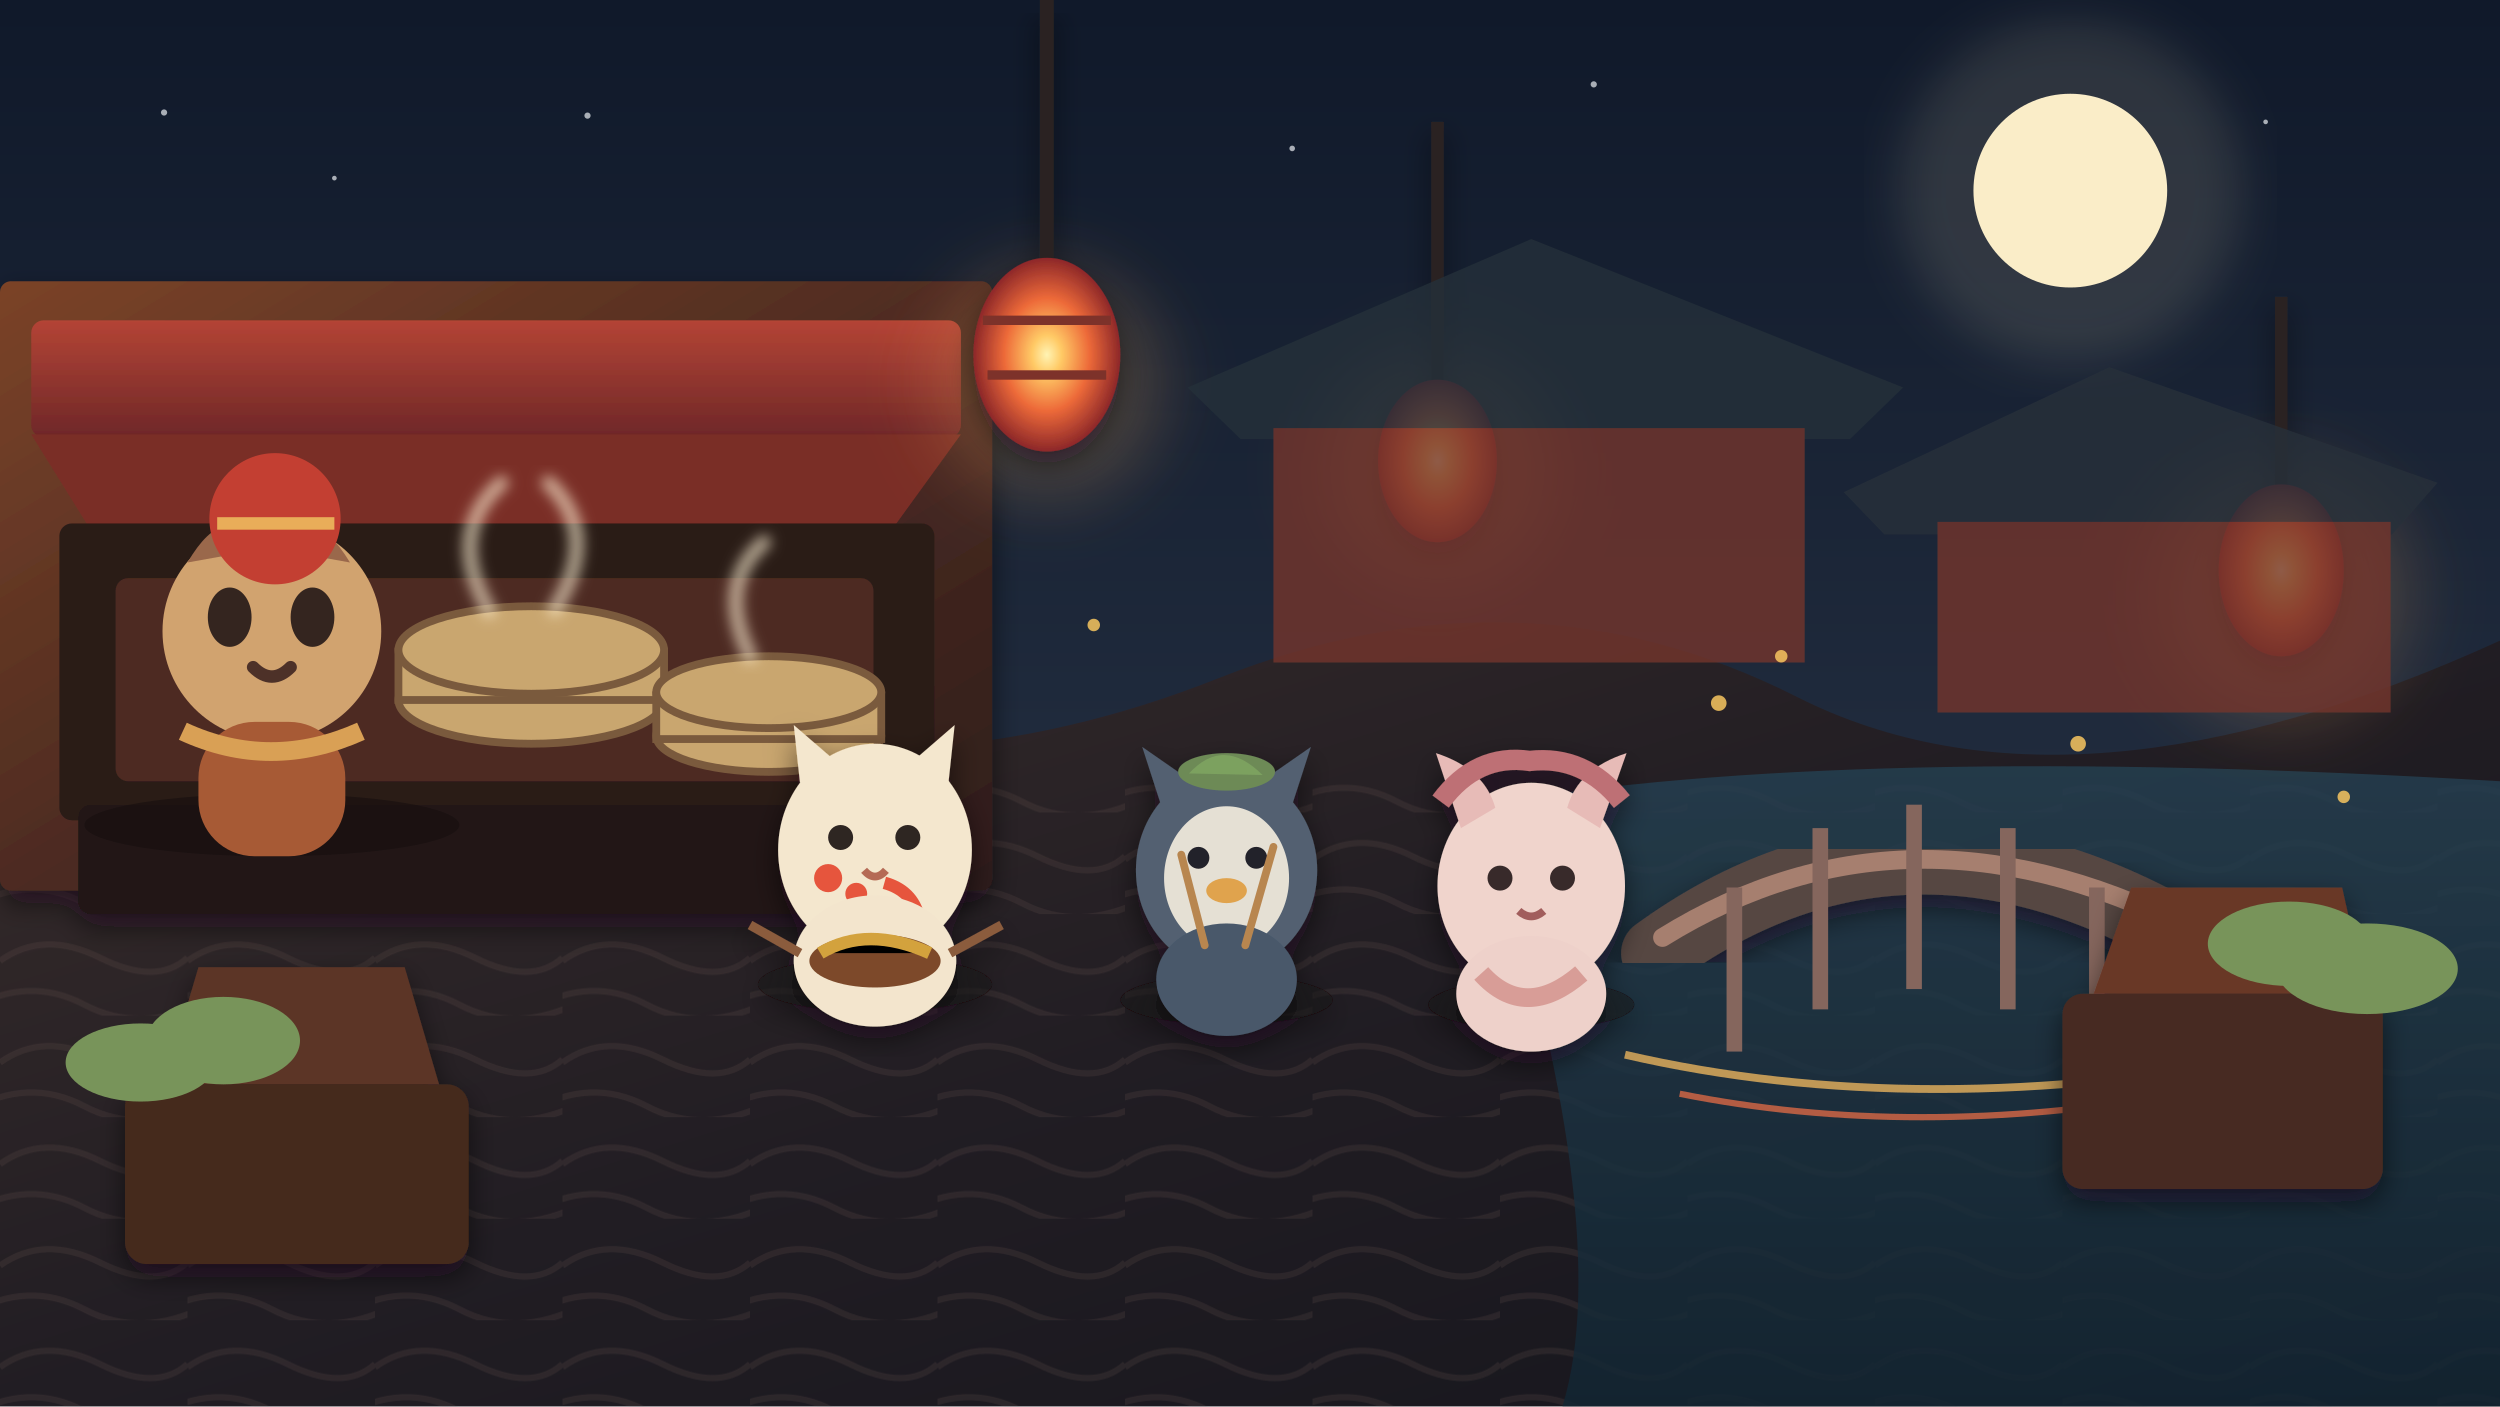
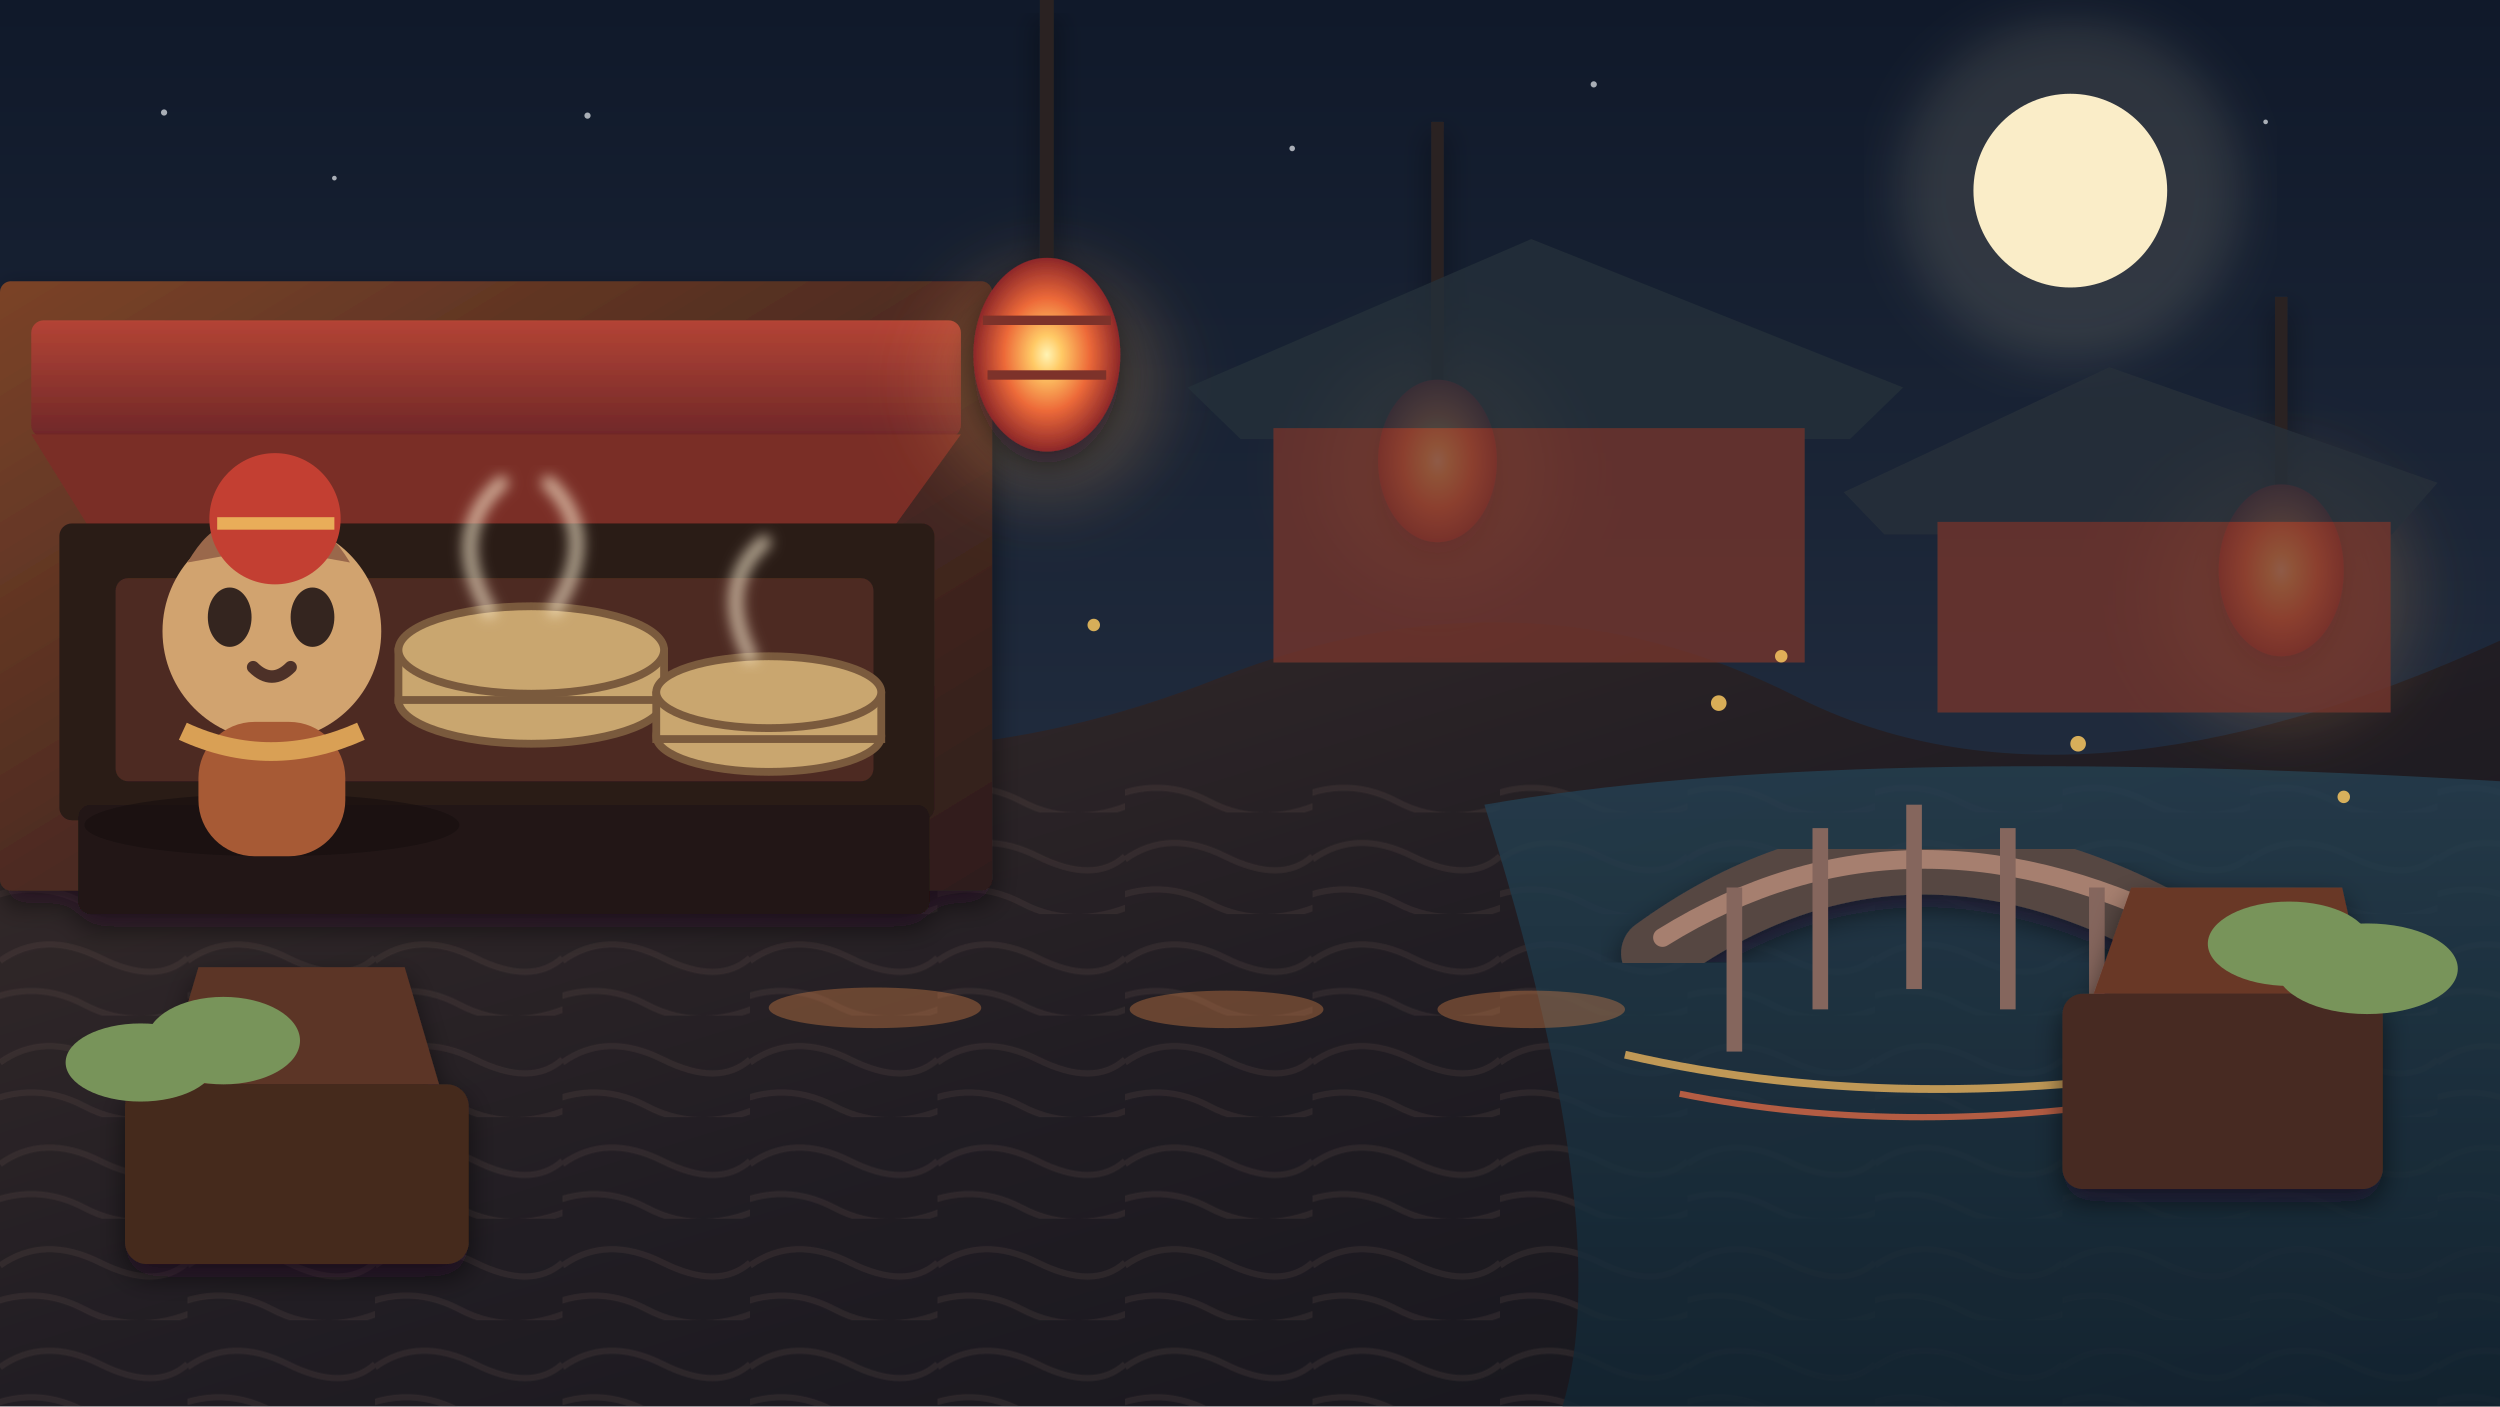
<svg xmlns="http://www.w3.org/2000/svg" viewBox="0 0 1600 900">
  <defs>
    <linearGradient id="sky" x1="0" y1="0" x2="0" y2="1">
      <stop stop-color="#10192a" />
      <stop offset=".55" stop-color="#202b3d" />
      <stop offset="1" stop-color="#3b2730" />
    </linearGradient>
    <linearGradient id="street" x1="0" y1="0" x2="1" y2="1">
      <stop stop-color="#392d2b" />
      <stop offset=".5" stop-color="#211d23" />
      <stop offset="1" stop-color="#15151c" />
    </linearGradient>
    <linearGradient id="wood" x1="0" y1="0" x2="1" y2="1">
      <stop stop-color="#7b4327" />
      <stop offset=".5" stop-color="#4d2b22" />
      <stop offset="1" stop-color="#2e1d1c" />
    </linearGradient>
    <linearGradient id="awning" x1="0" y1="0" x2="0" y2="1">
      <stop stop-color="#b44435" />
      <stop offset="1" stop-color="#6e2728" />
    </linearGradient>
    <radialGradient id="lantern">
      <stop stop-color="#fff3b3" />
      <stop offset=".2" stop-color="#ffca66" />
      <stop offset=".58" stop-color="#ed6a39" />
      <stop offset="1" stop-color="#8d2729" />
    </radialGradient>
    <radialGradient id="lampGlow">
      <stop stop-color="#ffd883" stop-opacity=".65" />
      <stop offset="1" stop-color="#ff9b45" stop-opacity="0" />
    </radialGradient>
    <linearGradient id="water" x1="0" y1="0" x2="0" y2="1">
      <stop stop-color="#243f50" />
      <stop offset="1" stop-color="#122532" />
    </linearGradient>
    <filter id="blur">
      <feGaussianBlur stdDeviation="15" />
    </filter>
    <filter id="soft">
      <feGaussianBlur stdDeviation="4" />
    </filter>
    <filter id="shadow">
      <feDropShadow dx="0" dy="8" stdDeviation="9" flood-color="#08070a" flood-opacity=".55" />
    </filter>
    <pattern id="stones" width="120" height="65" patternUnits="userSpaceOnUse">
      <path d="M0 30Q28 10 64 28t56 0M-20 61q38-22 74-3t78-2" fill="none" stroke="#6b5550" stroke-width="4" opacity=".22" />
    </pattern>
  </defs>
  <rect width="1600" height="900" fill="url(#sky)" />
  <circle cx="1325" cy="122" r="62" fill="#f9edc9" />
  <circle cx="1325" cy="122" r="110" fill="#fff2c5" opacity=".12" filter="url(#blur)" />
  <g fill="#e9edf1" opacity=".7">
    <circle cx="105" cy="72" r="2" />
    <circle cx="214" cy="114" r="1.5" />
    <circle cx="376" cy="74" r="2" />
    <circle cx="827" cy="95" r="1.8" />
    <circle cx="1020" cy="54" r="2" />
    <circle cx="1450" cy="78" r="1.5" />
  </g>
  <path d="M0 475Q210 405 398 458T780 434T1150 446T1600 410V900H0Z" fill="url(#street)" />
  <rect y="500" width="1600" height="400" fill="url(#stones)" opacity=".9" />
  <path d="M950 515Q1180 475 1600 500V900H1000Q1035 785 950 515Z" fill="url(#water)" opacity=".84" />
  <path d="M1060 610Q1225 490 1415 610" fill="none" stroke="#564643" stroke-width="45" stroke-linecap="round" filter="url(#shadow)" />
  <path d="M1064 600Q1225 500 1412 600" fill="none" stroke="#a67f6f" stroke-width="12" stroke-linecap="round" />
  <g stroke="#85665d" stroke-width="10">
    <path d="M1110 568v105" />
    <path d="M1165 530v116" />
    <path d="M1225 515v118" />
    <path d="M1285 530v116" />
    <path d="M1342 568v105" />
  </g>
  <g opacity=".75">
    <path d="M1040 675q190 44 420 0" fill="none" stroke="#f5bb5f" stroke-width="5" />
    <path d="M1075 700q150 30 320 0" fill="none" stroke="#e66c46" stroke-width="4" />
  </g>
  <g filter="url(#shadow)">
    <rect x="0" y="180" width="635" height="390" rx="7" fill="url(#wood)" />
    <rect x="20" y="205" width="595" height="75" rx="8" fill="url(#awning)" />
    <path d="M20 278h595l-42 58H56Z" fill="#7a2d27" />
    <rect x="38" y="335" width="560" height="190" rx="8" fill="#2b1b19" />
    <rect x="74" y="370" width="485" height="130" rx="8" fill="#4d2b20" />
    <rect x="50" y="515" width="545" height="70" rx="8" fill="#241917" />
  </g>
  <g transform="translate(82 330)">
    <ellipse cx="92" cy="198" rx="120" ry="20" fill="#150e0e" opacity=".6" />
    <circle cx="92" cy="74" r="70" fill="#d1a36f" />
    <ellipse cx="65" cy="65" rx="14" ry="19" fill="#34251f" />
    <ellipse cx="118" cy="65" rx="14" ry="19" fill="#34251f" />
    <path d="M80 97q12 12 24 0" fill="none" stroke="#4d3128" stroke-width="8" stroke-linecap="round" />
    <path d="M38 30q25-43 50-9M142 30q-26-43-50-9" fill="#9a684b" />
    <rect x="45" y="132" width="94" height="86" rx="36" fill="#a75a35" />
    <path d="M35 138q56 26 114 0" fill="none" stroke="#d9a055" stroke-width="12" />
    <circle cx="94" cy="2" r="42" fill="#c33f32" />
    <path d="M57 5h75" stroke="#e9ad59" stroke-width="8" />
  </g>
  <g fill="#c9a66f" stroke="#7a5a3d" stroke-width="5">
    <ellipse cx="340" cy="448" rx="85" ry="28" />
    <rect x="255" y="417" width="170" height="31" />
    <ellipse cx="340" cy="416" rx="85" ry="28" />
    <ellipse cx="492" cy="471" rx="72" ry="23" />
    <rect x="420" y="445" width="144" height="28" />
    <ellipse cx="492" cy="443" rx="72" ry="23" />
  </g>
  <g opacity=".65" filter="url(#soft)" stroke="#fff1d4" stroke-width="9" fill="none" stroke-linecap="round">
    <path d="M313 391q-28-50 8-82" />
    <path d="M355 390q30-48-4-81" />
    <path d="M480 420q-22-46 9-73" />
  </g>
  <g opacity=".6" filter="url(#blur)">
    <circle cx="670" cy="245" r="100" fill="url(#lampGlow)" />
    <circle cx="920" cy="300" r="100" fill="url(#lampGlow)" />
    <circle cx="1460" cy="380" r="110" fill="url(#lampGlow)" />
  </g>
  <g filter="url(#shadow)">
    <path d="M670 0v175" stroke="#2c2020" stroke-width="9" />
    <ellipse cx="670" cy="227" rx="47" ry="62" fill="url(#lantern)" />
    <path d="M629 205h82M632 240h76" stroke="#7d3029" stroke-width="6" />
    <path d="M920 78v170" stroke="#2c2020" stroke-width="8" />
    <ellipse cx="920" cy="295" rx="38" ry="52" fill="url(#lantern)" />
    <path d="M1460 190v130" stroke="#2c2020" stroke-width="8" />
    <ellipse cx="1460" cy="365" rx="40" ry="55" fill="url(#lantern)" />
  </g>
  <g opacity=".8">
    <path d="M760 248l220-95 238 95-34 33H794Z" fill="#243039" />
    <path d="M1180 315l170-80 210 74-29 33h-325Z" fill="#27303a" />
    <g fill="#73352c">
      <rect x="815" y="274" width="340" height="150" />
      <rect x="1240" y="334" width="290" height="122" />
    </g>
  </g>
-   <g transform="translate(560 480)" filter="url(#shadow)">
-     <ellipse cx="0" cy="150" rx="75" ry="18" fill="#130d0d" opacity=".5" />
-     <ellipse cx="0" cy="64" rx="62" ry="68" fill="#f4e7ce" />
-     <path d="M-48 21l-4-37 30 26M47 21l4-37-30 26" fill="#f4e7ce" />
-     <circle cx="-22" cy="56" r="8" fill="#2e2522" />
-     <circle cx="21" cy="56" r="8" fill="#2e2522" />
-     <path d="M-7 77q7 8 14 0" fill="none" stroke="#b56b55" stroke-width="5" />
-     <g fill="#e6553d">
-       <circle cx="-30" cy="82" r="9" />
-       <circle cx="-12" cy="92" r="7" />
-       <path d="M6 85q18 5 22 22" stroke="#e6553d" stroke-width="8" fill="none" />
-     </g>
-     <ellipse cx="0" cy="135" rx="52" ry="42" fill="#f3e5cd" />
-     <ellipse cx="0" cy="135" rx="42" ry="17" fill="#7d4a2b" />
-     <path d="M-35 130q30-18 70 0" stroke="#d3a23e" stroke-width="8" />
-     <path d="M-48 130l-32-18M48 130l33-18" stroke="#8b5c3d" stroke-width="6" />
-   </g>
-   <g transform="translate(785 500)" filter="url(#shadow)">
-     <ellipse cx="0" cy="140" rx="68" ry="16" fill="#130d0d" opacity=".5" />
-     <ellipse cx="0" cy="57" rx="58" ry="64" fill="#526071" />
-     <ellipse cx="0" cy="62" rx="40" ry="46" fill="#e5e0d4" />
-     <ellipse cx="0" cy="70" rx="13" ry="8" fill="#e0a34d" />
-     <circle cx="-18" cy="49" r="7" fill="#232129" />
-     <circle cx="19" cy="49" r="7" fill="#232129" />
-     <path d="M-42 15l-12-37 33 23M42 15l12-37-33 23" fill="#526071" />
-     <ellipse cx="0" cy="127" rx="45" ry="36" fill="#48586b" />
-     <path d="M-14 105l-15-58M12 105l18-63" stroke="#b88650" stroke-width="5" stroke-linecap="round" />
-     <ellipse cx="0" cy="-6" rx="31" ry="12" fill="#6d8a57" />
-     <path d="M-24-5q22-24 47 1" fill="#7ca15f" />
-   </g>
-   <g transform="translate(980 505)" filter="url(#shadow)">
-     <ellipse cx="0" cy="138" rx="66" ry="16" fill="#130d0d" opacity=".5" />
-     <ellipse cx="0" cy="62" rx="60" ry="66" fill="#f0d4cc" />
-     <path d="M-45 25l-16-48q31 10 38 35M44 25l17-48q-31 10-38 35" fill="#e7bbb7" />
-     <circle cx="-20" cy="57" r="8" fill="#392b2b" />
-     <circle cx="20" cy="57" r="8" fill="#392b2b" />
-     <path d="M-8 78q8 7 16 0" fill="none" stroke="#a15d5b" stroke-width="5" />
-     <ellipse cx="0" cy="131" rx="48" ry="37" fill="#eed1ca" />
-     <path d="M-32 118q28 31 64 0" fill="none" stroke="#d89d97" stroke-width="12" />
-     <path d="M-58 8q23-31 57-26q35-4 59 26" fill="none" stroke="#be6f74" stroke-width="13" />
+   <g opacity=".42" fill="#c77a44">
+     <ellipse cx="560" cy="645" rx="68" ry="13" />
+     <ellipse cx="785" cy="646" rx="62" ry="12" />
+     <ellipse cx="980" cy="646" rx="60" ry="12" />
  </g>
  <g filter="url(#shadow)">
    <rect x="80" y="694" width="220" height="115" rx="14" fill="#44291f" />
    <path d="M105 694l22-75h132l22 75" fill="#5b3527" />
    <rect x="1320" y="636" width="205" height="125" rx="13" fill="#472a21" />
    <path d="M1340 636l24-68h135l15 68" fill="#693728" />
  </g>
  <g fill="#78945a">
    <ellipse cx="90" cy="680" rx="48" ry="25" />
    <ellipse cx="143" cy="666" rx="49" ry="28" />
    <ellipse cx="1515" cy="620" rx="58" ry="29" />
    <ellipse cx="1465" cy="604" rx="52" ry="27" />
  </g>
  <g fill="#f7c65f" opacity=".85">
    <circle cx="1100" cy="450" r="5" />
    <circle cx="1140" cy="420" r="4" />
    <circle cx="1330" cy="476" r="5" />
    <circle cx="1500" cy="510" r="4" />
    <circle cx="700" cy="400" r="4" />
  </g>
</svg>
